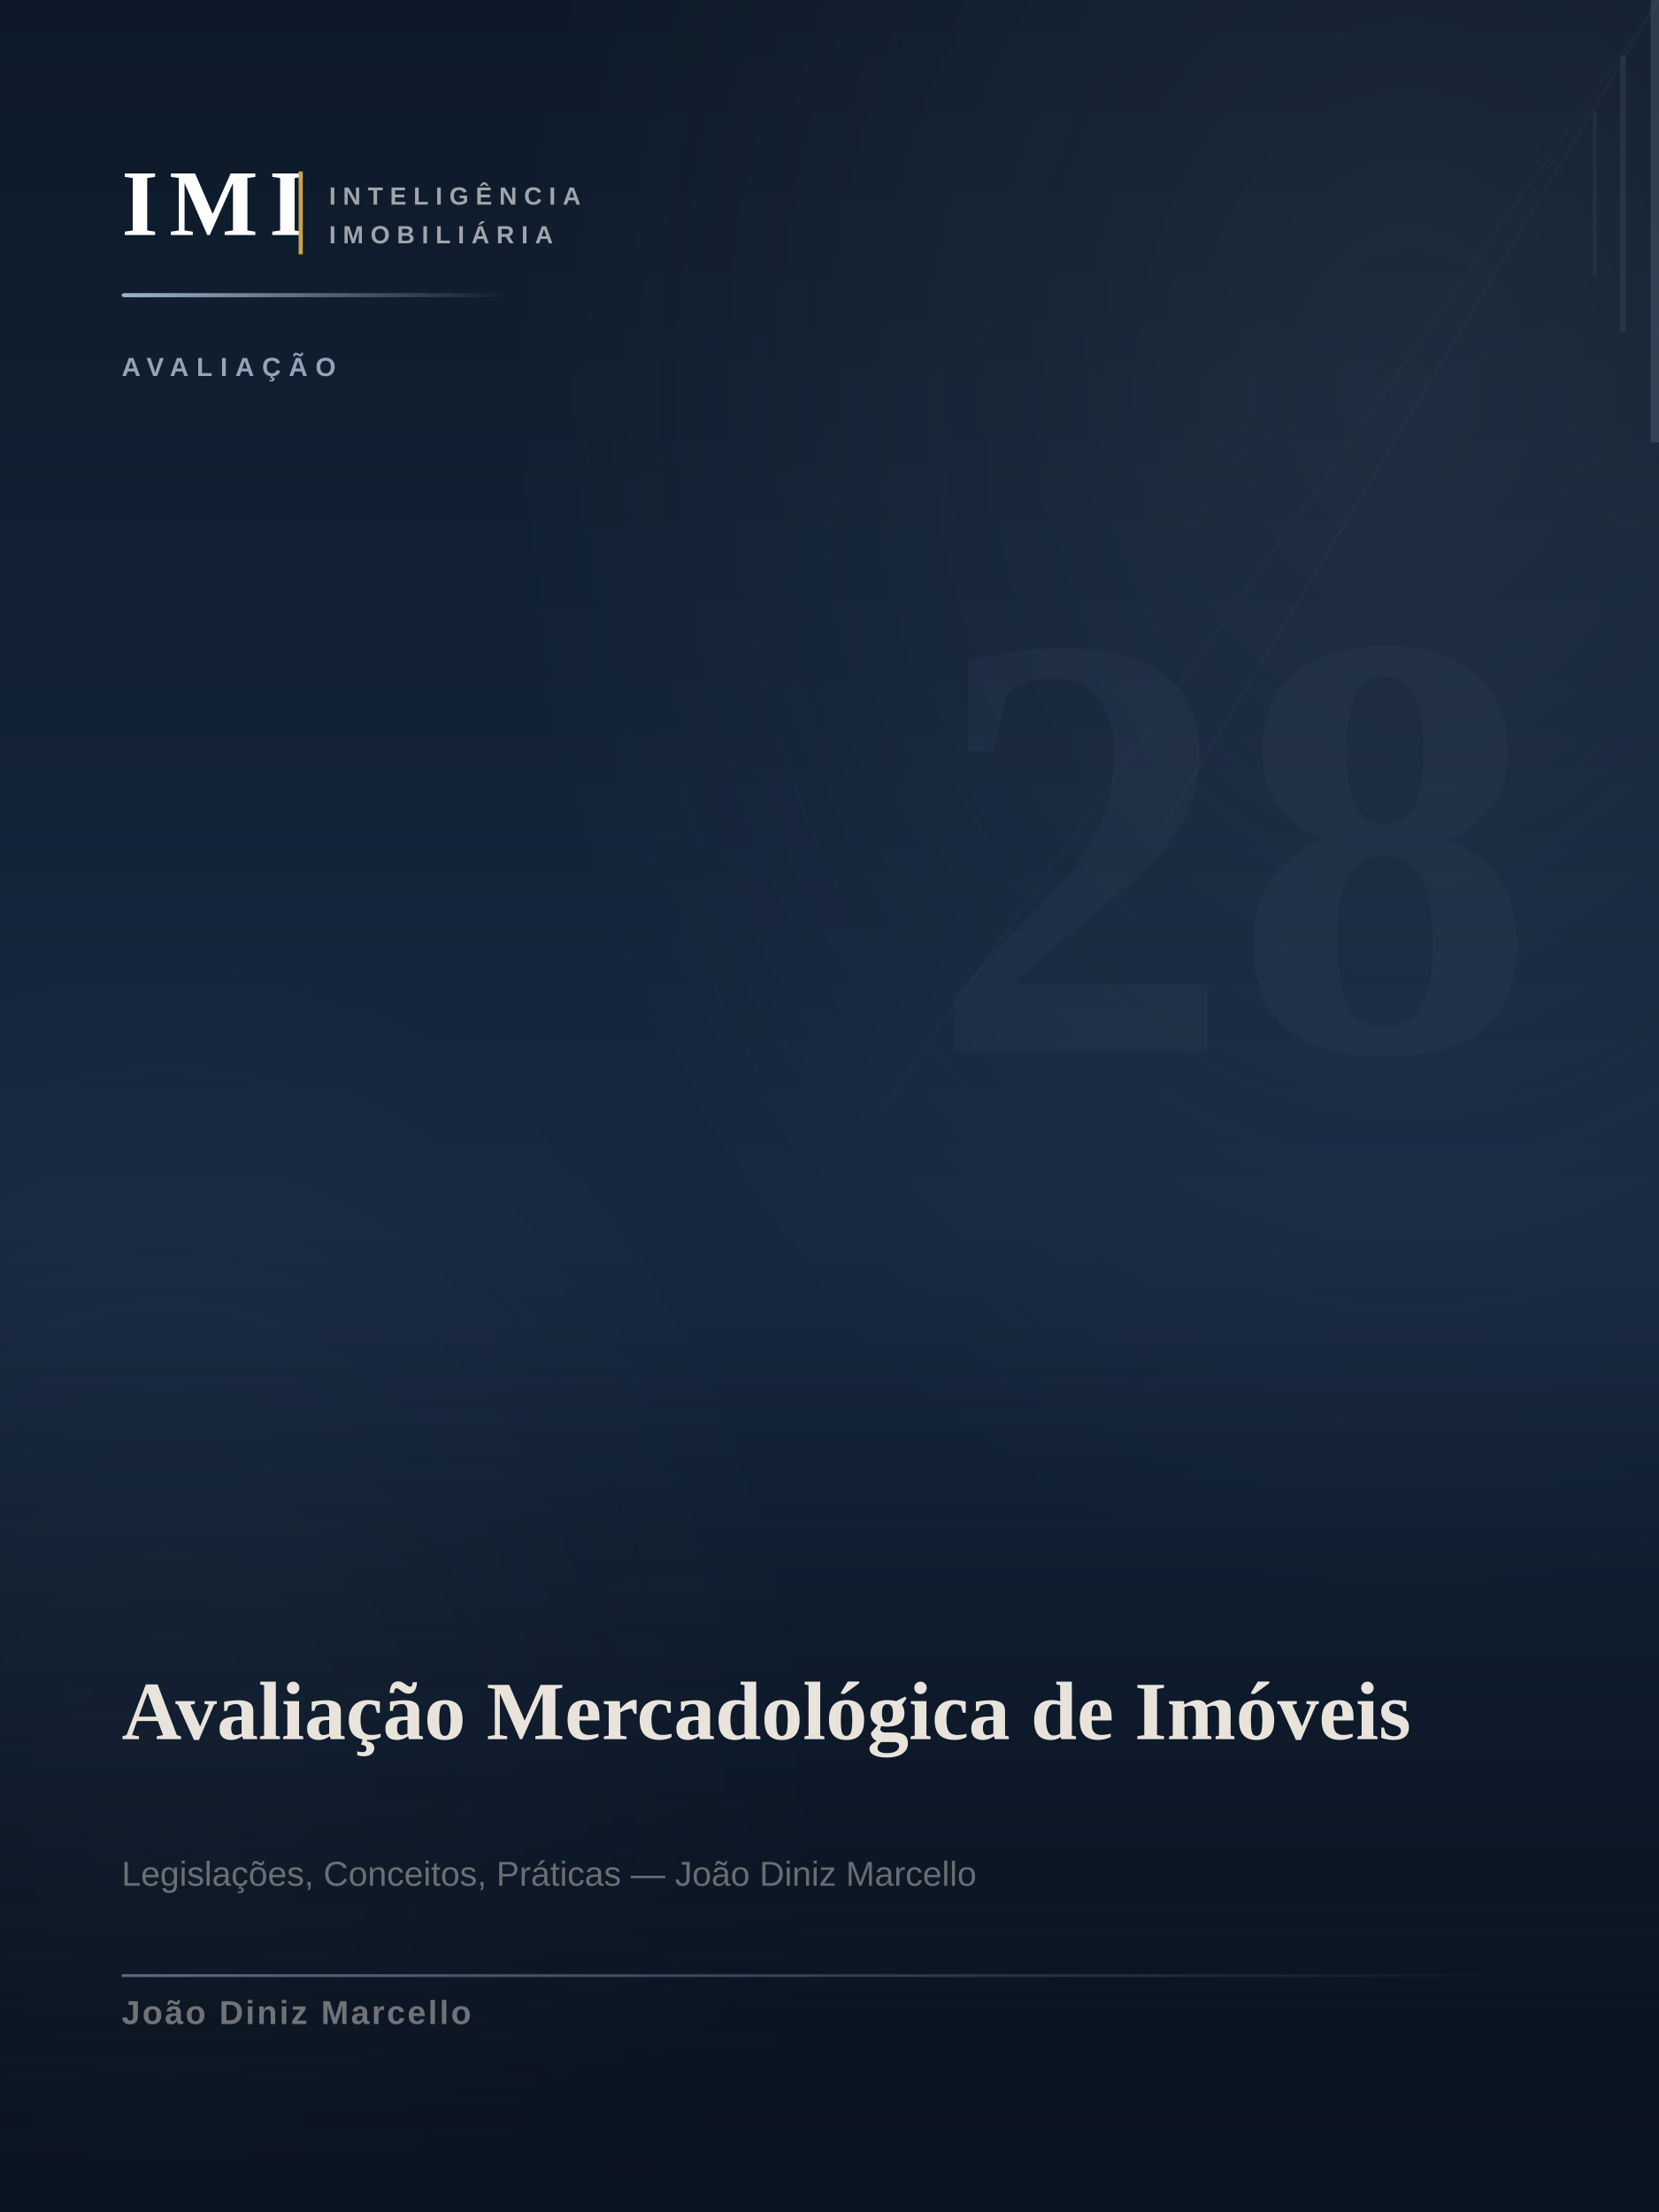
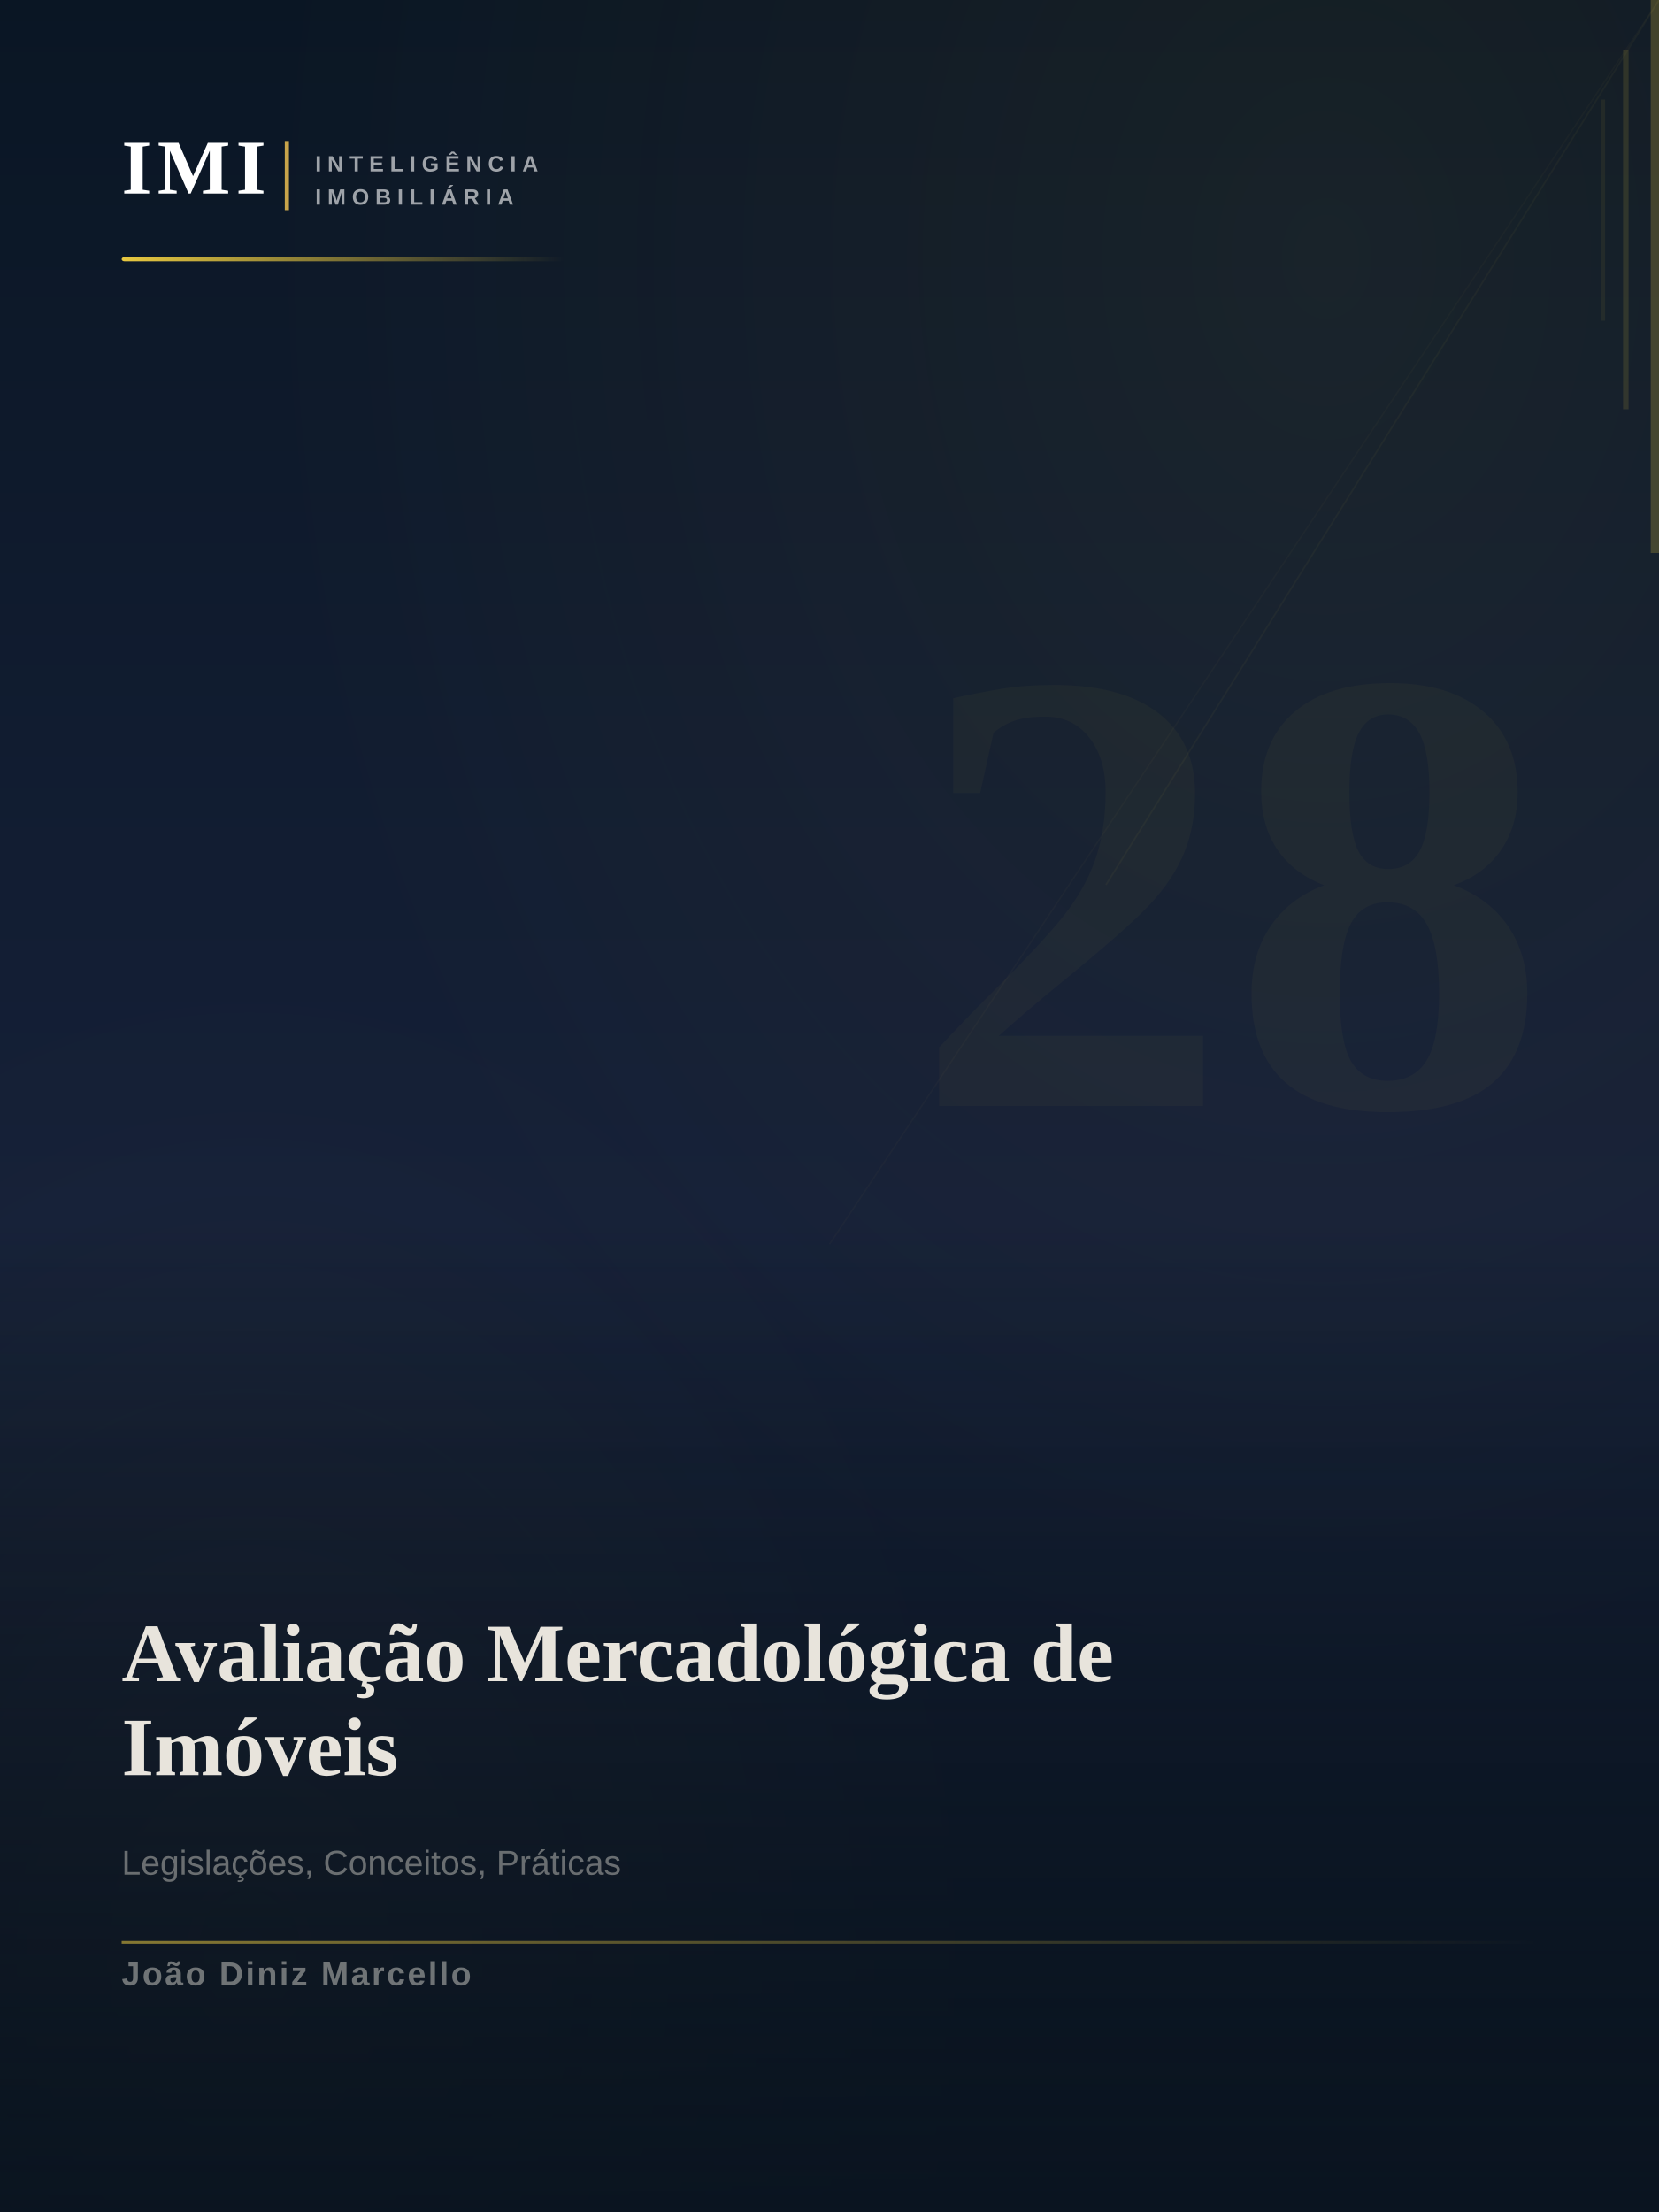
<svg xmlns="http://www.w3.org/2000/svg" width="600" height="800" viewBox="0 0 600 800">
  <defs>
    <linearGradient id="bg_livro_28_avaliacao_mercadologica_joao_diniz" x1="0" y1="0" x2="0" y2="1">
-       <stop offset="0%" stop-color="#0D1928" />
-       <stop offset="55%" stop-color="#162840" />
-       <stop offset="100%" stop-color="#0A1320" />
+       <stop offset="0%" stop-color="#0A1624" />
+       <stop offset="55%" stop-color="#152038" />
+       <stop offset="100%" stop-color="#0A1420" />
    </linearGradient>
    <linearGradient id="acc_livro_28_avaliacao_mercadologica_joao_diniz" x1="0" y1="0" x2="1" y2="0">
-       <stop offset="0%" stop-color="#9FB3C8" />
-       <stop offset="100%" stop-color="#9FB3C8" stop-opacity="0" />
+       <stop offset="0%" stop-color="#E8C840" />
+       <stop offset="100%" stop-color="#E8C840" stop-opacity="0" />
    </linearGradient>
-     <linearGradient id="fade_livro_28_avaliacao_mercadologica_joao_diniz" x1="0" y1="0.6" x2="0" y2="1">
-       <stop offset="0%" stop-color="#0A1320" stop-opacity="0" />
-       <stop offset="100%" stop-color="#0A1320" stop-opacity="0.85" />
+     <linearGradient id="fade_livro_28_avaliacao_mercadologica_joao_diniz" x1="0" y1="0.55" x2="0" y2="1">
+       <stop offset="0%" stop-color="#0A1420" stop-opacity="0" />
+       <stop offset="100%" stop-color="#0A1420" stop-opacity="0.92" />
    </linearGradient>
-     <radialGradient id="glow_livro_28_avaliacao_mercadologica_joao_diniz" cx="85%" cy="18%" r="55%">
-       <stop offset="0%" stop-color="#9FB3C8" stop-opacity="0.10" />
-       <stop offset="100%" stop-color="#9FB3C8" stop-opacity="0" />
+     <radialGradient id="glow_livro_28_avaliacao_mercadologica_joao_diniz" cx="80%" cy="12%" r="65%">
+       <stop offset="0%" stop-color="#E8C840" stop-opacity="0.06" />
+       <stop offset="100%" stop-color="#E8C840" stop-opacity="0" />
    </radialGradient>
-     <radialGradient id="glow2_livro_28_avaliacao_mercadologica_joao_diniz" cx="10%" cy="82%" r="40%">
-       <stop offset="0%" stop-color="#9FB3C8" stop-opacity="0.06" />
-       <stop offset="100%" stop-color="#9FB3C8" stop-opacity="0" />
+     <radialGradient id="glow2_livro_28_avaliacao_mercadologica_joao_diniz" cx="15%" cy="88%" r="45%">
+       <stop offset="0%" stop-color="#E8C840" stop-opacity="0.04" />
+       <stop offset="100%" stop-color="#E8C840" stop-opacity="0" />
    </radialGradient>
  </defs>
  <rect width="600" height="800" fill="url(#bg_livro_28_avaliacao_mercadologica_joao_diniz)" />
  <rect width="600" height="800" fill="url(#glow_livro_28_avaliacao_mercadologica_joao_diniz)" />
  <rect width="600" height="800" fill="url(#glow2_livro_28_avaliacao_mercadologica_joao_diniz)" />
-   <rect x="597" y="0" width="3" height="160" fill="#9FB3C8" opacity="0.18" />
-   <rect x="586" y="20" width="2" height="100" fill="#9FB3C8" opacity="0.10" />
-   <rect x="576" y="40" width="1.5" height="60" fill="#9FB3C8" opacity="0.06" />
-   <line x1="600" y1="0" x2="420" y2="300" stroke="#9FB3C8" stroke-width="0.5" opacity="0.05" />
-   <line x1="600" y1="0" x2="320" y2="400" stroke="#9FB3C8" stroke-width="0.5" opacity="0.04" />
-   <text x="556" y="380" font-family="Georgia, 'Times New Roman', serif" font-size="220" font-weight="700" fill="#9FB3C8" opacity="0.04" text-anchor="end" dominant-baseline="auto">28</text>
-   <text x="44" y="85" font-family="Georgia, 'Times New Roman', serif" font-size="34" font-weight="700" fill="#FFFFFF" letter-spacing="4" xml:space="preserve">IMI</text>
-   <rect x="108" y="62" width="1.5" height="30" fill="#C8A44A" />
-   <text x="119" y="74" font-family="Arial, Helvetica, sans-serif" font-size="9" font-weight="600" fill="#FFFFFF" fill-opacity="0.60" letter-spacing="2.5" xml:space="preserve">INTELIGÊNCIA</text>
-   <text x="119" y="88" font-family="Arial, Helvetica, sans-serif" font-size="9" font-weight="600" fill="#FFFFFF" fill-opacity="0.60" letter-spacing="2.5" xml:space="preserve">IMOBILIÁRIA</text>
-   <rect x="44" y="106" width="140" height="1.5" fill="url(#acc_livro_28_avaliacao_mercadologica_joao_diniz)" rx="1" />
-   <text x="44" y="136" font-family="Arial, Helvetica, sans-serif" font-size="9.5" font-weight="700" fill="#9FB3C8" letter-spacing="2.8" opacity="0.90" xml:space="preserve">AVALIAÇÃO</text>
+   <rect x="597" y="0" width="3" height="200" fill="#E8C840" opacity="0.22" />
+   <rect x="587" y="18" width="2" height="130" fill="#E8C840" opacity="0.13" />
+   <rect x="579" y="36" width="1.5" height="80" fill="#E8C840" opacity="0.07" />
+   <line x1="600" y1="0" x2="400" y2="320" stroke="#E8C840" stroke-width="0.6" opacity="0.04" />
+   <line x1="600" y1="0" x2="300" y2="450" stroke="#E8C840" stroke-width="0.5" opacity="0.03" />
+   <text x="560" y="400" font-family="Georgia, 'Times New Roman', serif" font-size="230" font-weight="700" fill="#E8C840" opacity="0.038" text-anchor="end" dominant-baseline="auto">28</text>
+   <text x="44" y="70" font-family="Georgia, 'Times New Roman', serif" font-size="28" font-weight="700" fill="#FFFFFF" letter-spacing="2" xml:space="preserve">IMI</text>
+   <rect x="103" y="51" width="1.5" height="25" fill="#C8A44A" />
+   <text x="114" y="62" font-family="Arial, Helvetica, sans-serif" font-size="8" font-weight="600" fill="#FFFFFF" fill-opacity="0.60" letter-spacing="2.2" xml:space="preserve">INTELIGÊNCIA</text>
+   <text x="114" y="74" font-family="Arial, Helvetica, sans-serif" font-size="8" font-weight="600" fill="#FFFFFF" fill-opacity="0.60" letter-spacing="2.2" xml:space="preserve">IMOBILIÁRIA</text>
+   <rect x="44" y="93" width="160" height="1.5" fill="url(#acc_livro_28_avaliacao_mercadologica_joao_diniz)" rx="1" />
  <rect width="600" height="800" fill="url(#fade_livro_28_avaliacao_mercadologica_joao_diniz)" />
-   <text x="44" y="629" font-family="Georgia, 'Times New Roman', serif" font-size="30" font-weight="700" fill="#E8E4DC" xml:space="preserve">Avaliação Mercadológica de Imóveis</text>
-   <text x="44" y="682" font-family="Arial, Helvetica, sans-serif" font-size="12.5" fill="#E8E4DC" fill-opacity="0.42" xml:space="preserve">Legislações, Conceitos, Práticas — João Diniz Marcello</text>
-   <rect x="44" y="714" width="512" height="1" fill="url(#acc_livro_28_avaliacao_mercadologica_joao_diniz)" opacity="0.55" />
-   <text x="44" y="732" font-family="Arial, Helvetica, sans-serif" font-size="12" font-weight="600" fill="#E8E4DC" fill-opacity="0.45" letter-spacing="0.8" xml:space="preserve">João Diniz Marcello</text>
+   <text x="44" y="608" font-family="Georgia, 'Times New Roman', serif" font-size="30" font-weight="700" fill="#E8E4DC" xml:space="preserve">Avaliação Mercadológica de</text>
+   <text x="44" y="642" font-family="Georgia, 'Times New Roman', serif" font-size="30" font-weight="700" fill="#E8E4DC" xml:space="preserve">Imóveis</text>
+   <text x="44" y="678" font-family="Arial, Helvetica, sans-serif" font-size="12.5" fill="#E8E4DC" fill-opacity="0.42" xml:space="preserve">Legislações, Conceitos, Práticas</text>
+   <rect x="44" y="702" width="512" height="1" fill="url(#acc_livro_28_avaliacao_mercadologica_joao_diniz)" opacity="0.55" />
+   <text x="44" y="718" font-family="Arial, Helvetica, sans-serif" font-size="12" font-weight="600" fill="#E8E4DC" fill-opacity="0.45" letter-spacing="0.8" xml:space="preserve">João Diniz Marcello</text>
</svg>
